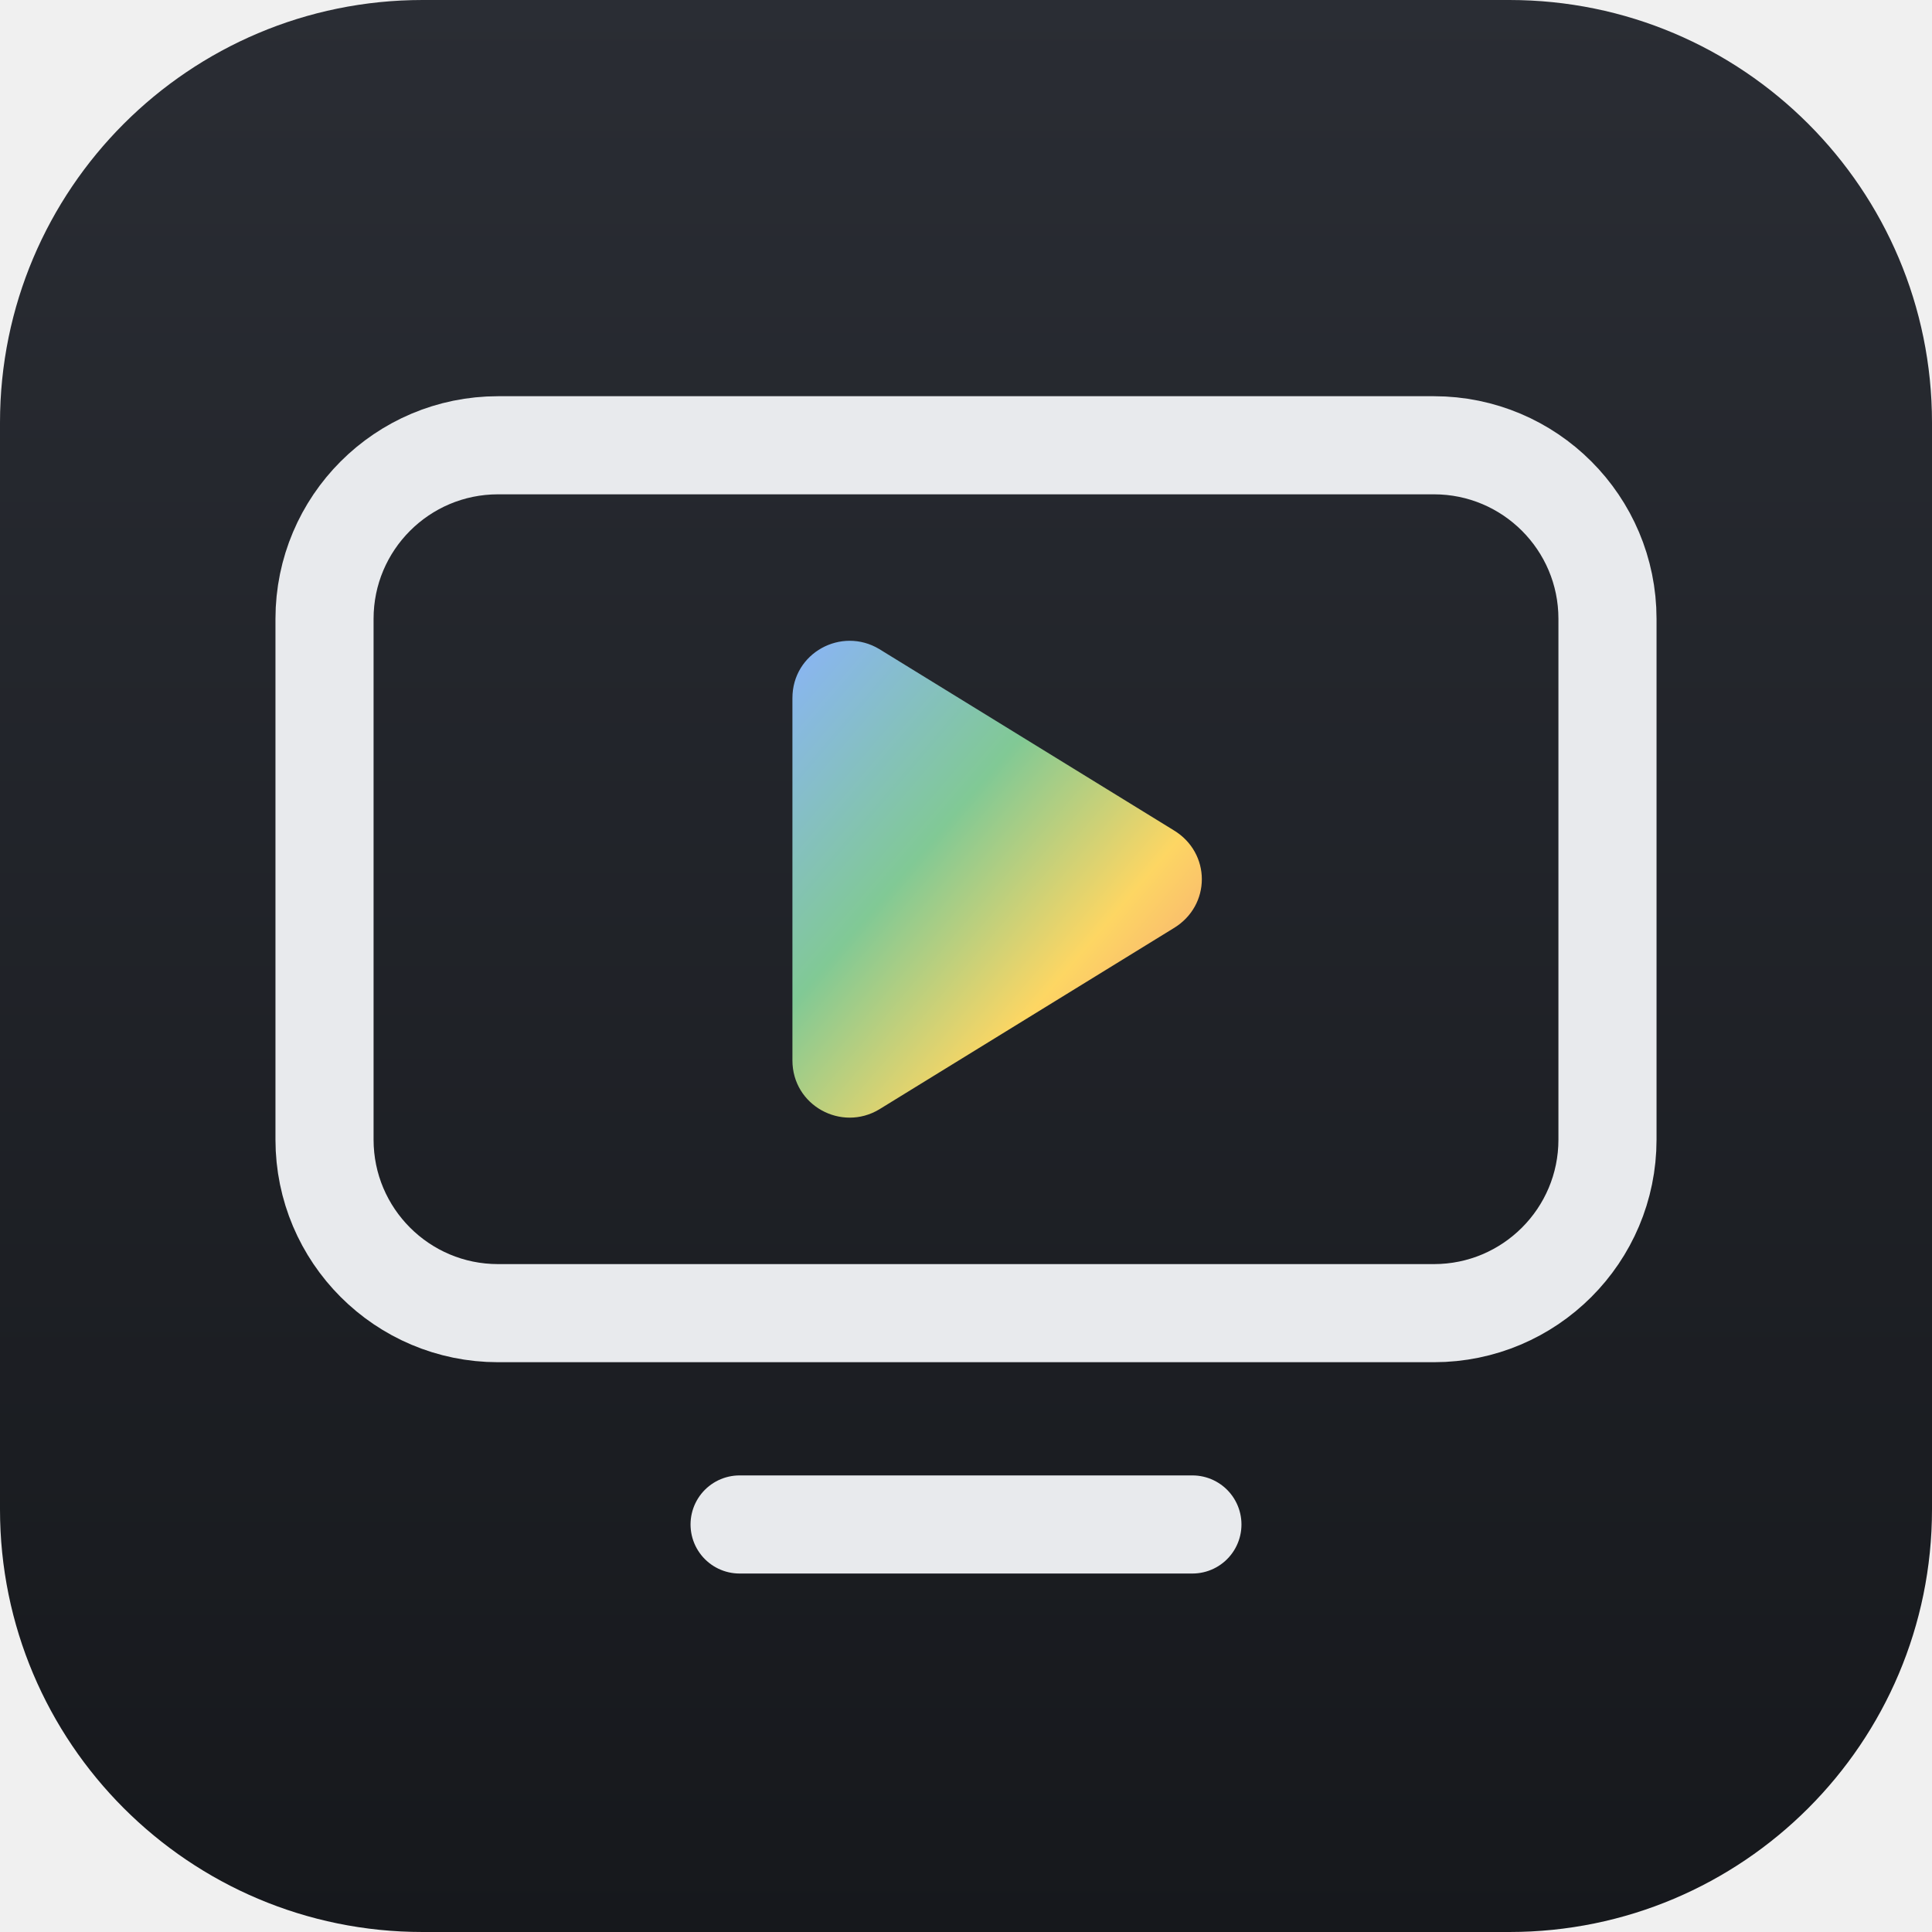
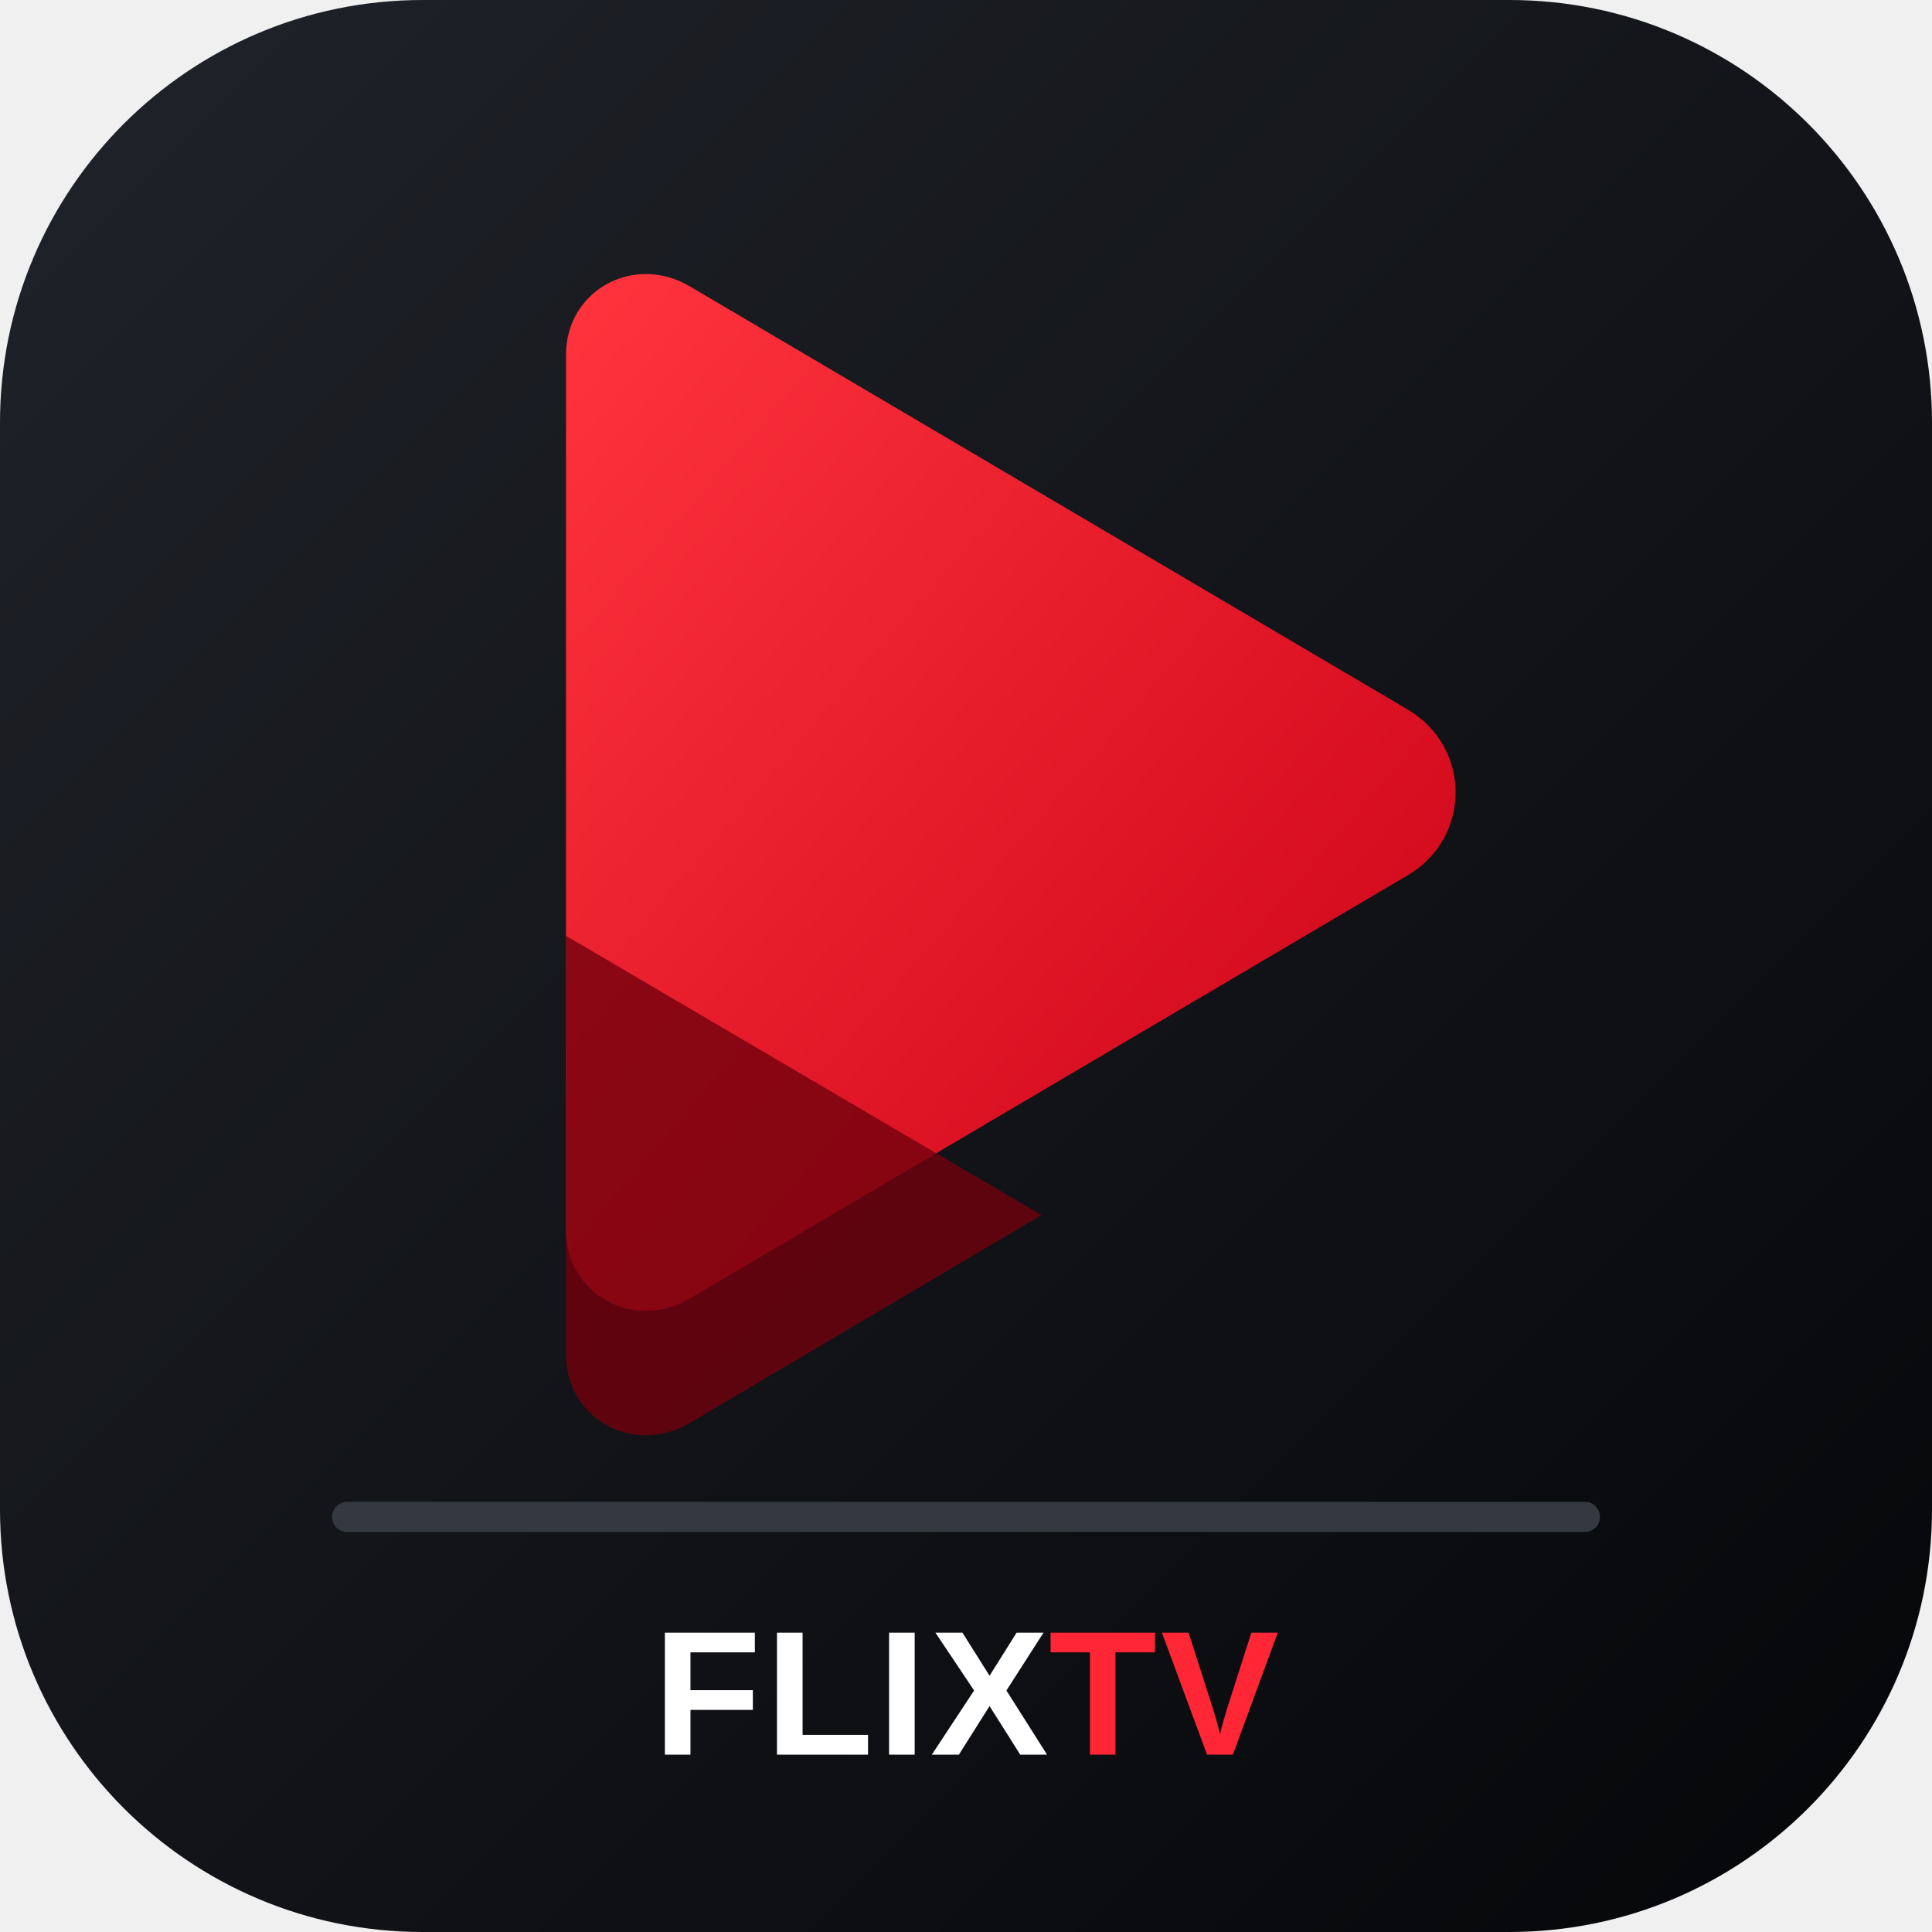
<svg xmlns="http://www.w3.org/2000/svg" viewBox="0 0 512 512">
  <defs>
-     <linearGradient id="bg" x1="0" y1="0" x2="0" y2="1">
-       <stop offset="0" stop-color="#2a2d34" />
-       <stop offset="1" stop-color="#16181c" />
+     <linearGradient id="bg" x1="0" y1="0" x2="1" y2="1">
+       <stop offset="0" stop-color="#20232a" />
+       <stop offset="1" stop-color="#050608" />
    </linearGradient>
-     <linearGradient id="play" x1="0" y1="0" x2="1" y2="1">
-       <stop offset="0" stop-color="#8ab4f8" />
-       <stop offset=".38" stop-color="#81c995" />
-       <stop offset=".68" stop-color="#fdd663" />
-       <stop offset="1" stop-color="#f28b82" />
+     <linearGradient id="red" x1="0" y1="0" x2="1" y2="1">
+       <stop offset="0" stop-color="#ff343d" />
+       <stop offset="1" stop-color="#c90016" />
    </linearGradient>
  </defs>
  <rect width="512" height="512" rx="112" fill="url(#bg)" />
-   <rect x="86" y="118" width="340" height="230" rx="46" fill="none" stroke="#e8eaed" stroke-width="26" />
-   <path d="M196 404h120" stroke="#e8eaed" stroke-width="26" stroke-linecap="round" />
-   <path transform="translate(-12 0)" d="M222 185c0-12 13-19 23-13l78 48c10 6 10 20 0 26l-78 48c-10 6-23-1-23-13z" fill="url(#play)" />
+   <path d="M150 94c0-17 18-27 33-18l190 112c17 10 17 34 0 44L183 344c-15 9-33-1-33-18z" fill="url(#red)" />
+   <path d="M150 248l126 74-93 55c-15 9-33-1-33-18z" fill="#72000d" opacity=".8" />
+   <path d="M92 402h328" stroke="#343840" stroke-width="8" stroke-linecap="round" />
+   <text x="256" y="465" fill="#fff" font-family="Arial,sans-serif" font-size="47" font-weight="800" text-anchor="middle" letter-spacing="1">FLIX<tspan fill="#ff2635">TV</tspan>
+   </text>
</svg>
